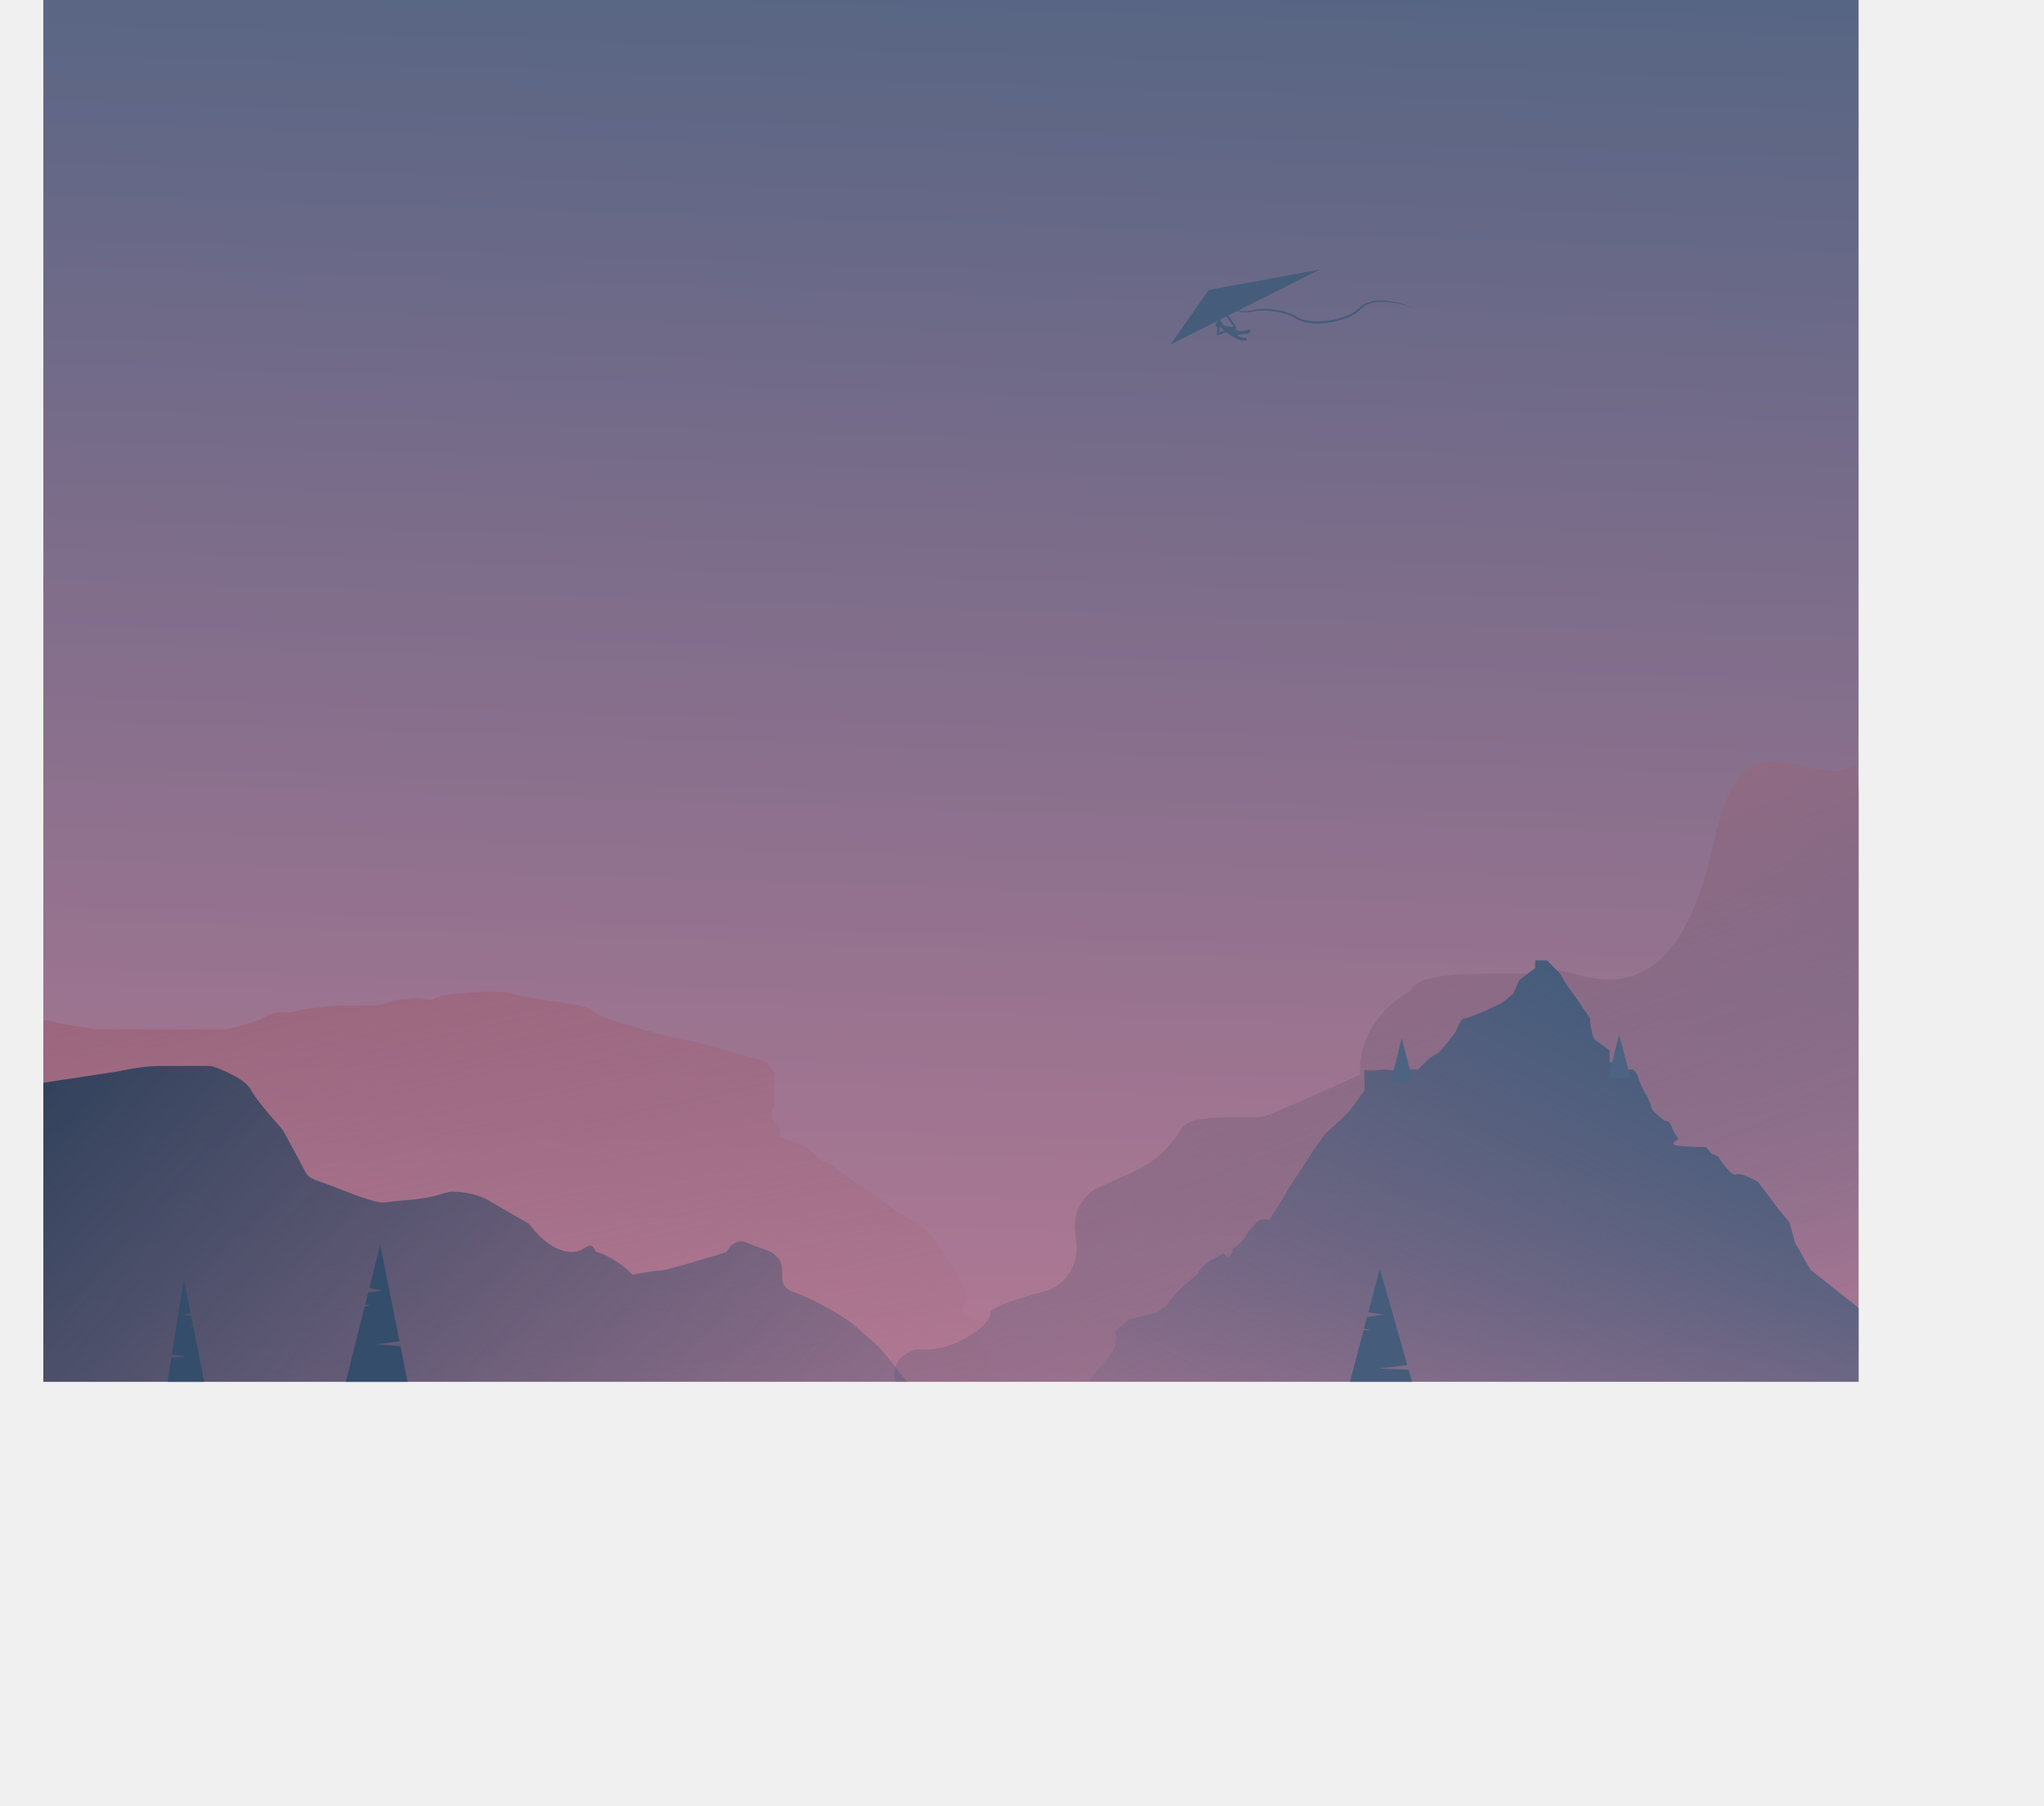
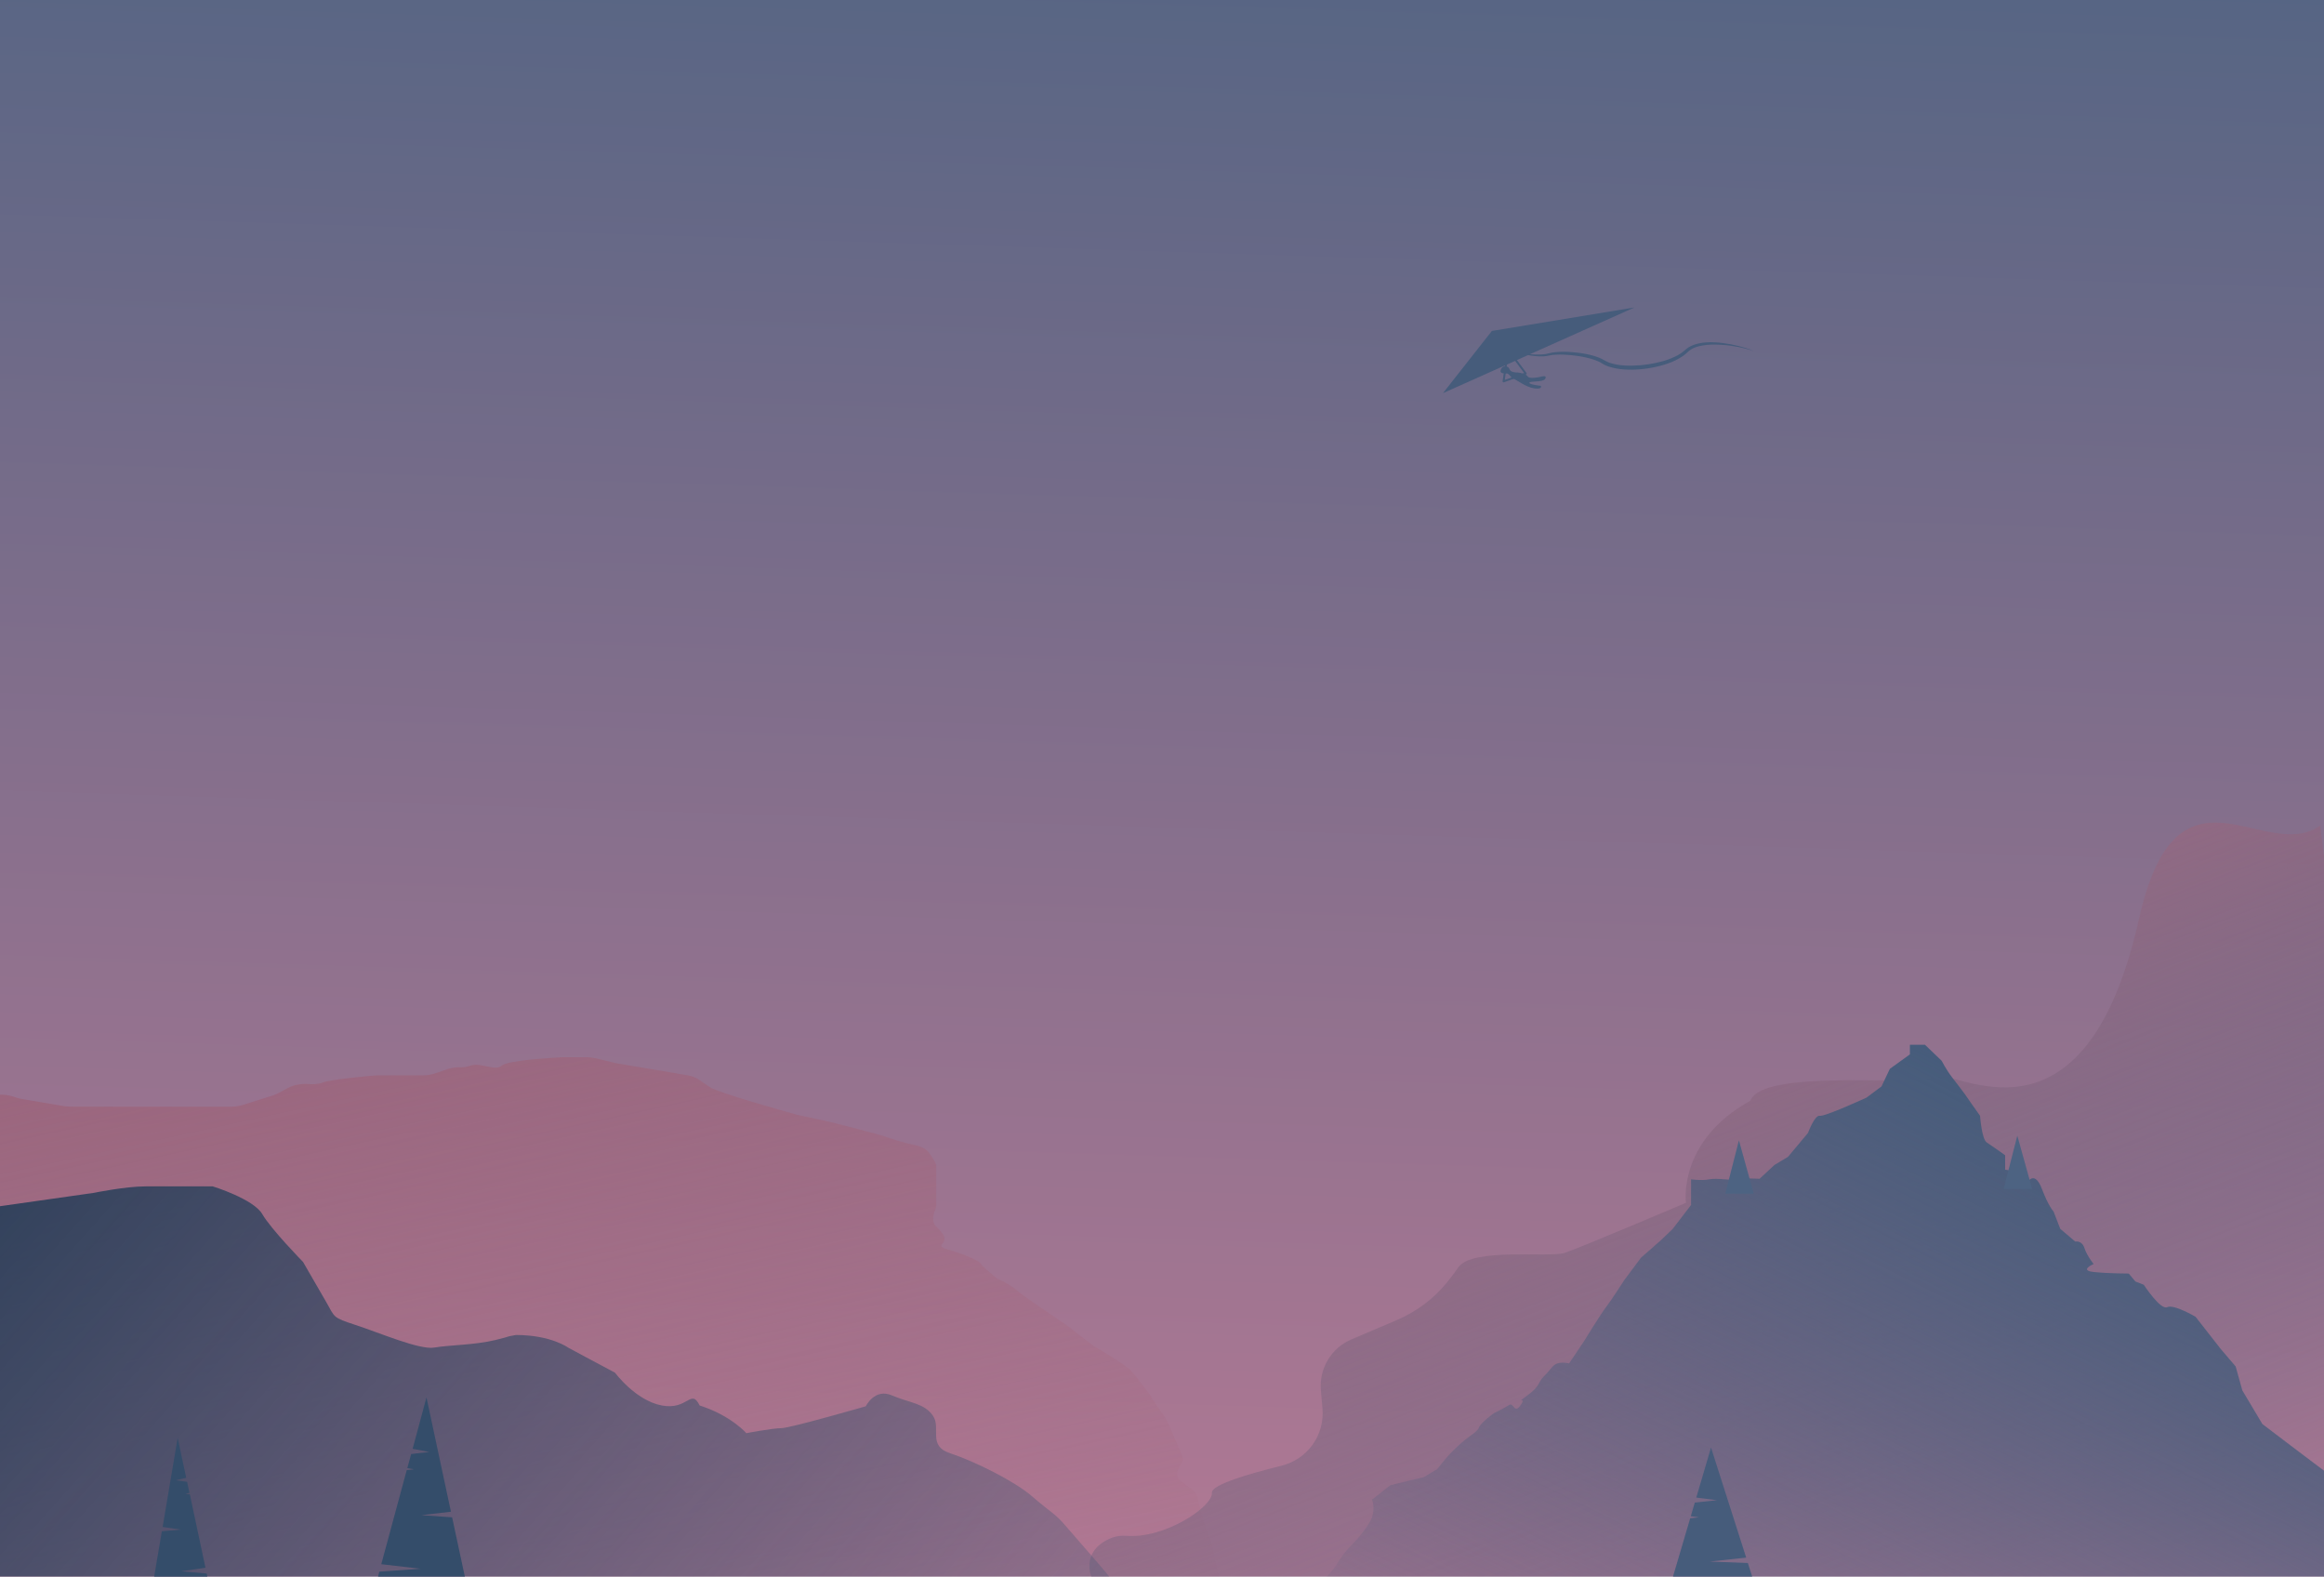
- <svg xmlns="http://www.w3.org/2000/svg" id="Слой_1" data-name="Слой 1" viewBox="0 0 1875.9 1657.18">
-   <defs>
-     <style>.cls-1,.cls-13{fill:none;}.cls-2{clip-path:url(#clip-path);}.cls-3{fill:#fff;}.cls-4{fill:url(#Безымянный_градиент_7);}.cls-5{fill:url(#Безымянный_градиент_6);}.cls-6{fill:url(#Безымянный_градиент_3);}.cls-7{fill:url(#Безымянный_градиент_4);}.cls-8{fill:#465c7b;}.cls-9{fill:#4d6382;}.cls-10{clip-path:url(#clip-path-2);}.cls-11{fill:url(#Безымянный_градиент_5);}.cls-12{fill:#344d6a;}.cls-13{stroke:#465c7b;stroke-linejoin:round;stroke-width:2px;}</style>
-     <clipPath id="clip-path" transform="translate(39.76)">
-       <rect class="cls-1" width="1666" height="1268.22" />
+ <svg xmlns="http://www.w3.org/2000/svg" xmlns:xlink="http://www.w3.org/1999/xlink" version="1.1" id="Слой_1" x="0px" y="0px" viewBox="0 0 2365 1604" style="enable-background:new 0 0 2365 1604;" xml:space="preserve">
+   <style type="text/css">
+ 	.st0{clip-path:url(#SVGID_2_);}
+ 	.st1{fill:#FFFFFF;}
+ 	.st2{fill:url(#SVGID_3_);}
+ 	.st3{fill:url(#SVGID_4_);}
+ 	.st4{fill:url(#SVGID_5_);}
+ 	.st5{fill:url(#SVGID_6_);}
+ 	.st6{fill:#465C7B;}
+ 	.st7{fill:#4D6382;}
+ 	.st8{clip-path:url(#SVGID_8_);}
+ 	.st9{fill:url(#SVGID_9_);}
+ 	.st10{fill:#344D6A;}
+ 	.st11{fill:none;stroke:#465C7B;stroke-width:2;stroke-linejoin:round;}
+ </style>
+   <g>
+     <defs>
+       <rect id="SVGID_1_" width="2365" height="1604" />
+     </defs>
+     <clipPath id="SVGID_2_">
+       <use xlink:href="#SVGID_1_" style="overflow:visible;" />
    </clipPath>
-     <linearGradient id="Безымянный_градиент_7" x1="5329.45" y1="-1297.24" x2="5277" y2="-2941.82" gradientTransform="matrix(1, 0, 0, -1, -4469, -1454)" gradientUnits="userSpaceOnUse">
-       <stop offset="0" stop-color="#4d6382" />
-       <stop offset="1" stop-color="#c17c97" />
-     </linearGradient>
-     <linearGradient id="Безымянный_градиент_6" x1="4766.34" y1="-2137.95" x2="4927.17" y2="-2875.11" gradientTransform="matrix(1, 0, 0, -1, -4469, -1454)" gradientUnits="userSpaceOnUse">
-       <stop offset="0" stop-color="#965f75" />
-       <stop offset="1" stop-color="#ac6c82" stop-opacity="0" />
-     </linearGradient>
-     <linearGradient id="Безымянный_градиент_3" x1="5579.96" y1="-2151.05" x2="5839.14" y2="-2818.61" gradientTransform="matrix(1, 0, 0, -1, -4469, -1454)" gradientUnits="userSpaceOnUse">
-       <stop offset="0" stop-color="#ac6c82" />
-       <stop offset="1" stop-color="#465c7b" stop-opacity="0" />
-     </linearGradient>
-     <linearGradient id="Безымянный_градиент_4" x1="6001.72" y1="-2412.81" x2="5730.97" y2="-2958.99" gradientTransform="matrix(1, 0, 0, -1, -4469, -1454)" gradientUnits="userSpaceOnUse">
-       <stop offset="0" stop-color="#465c7b" />
-       <stop offset="1" stop-color="#465c7b" stop-opacity="0" />
-     </linearGradient>
-     <clipPath id="clip-path-2" transform="translate(39.76)">
-       <rect class="cls-1" x="-39.76" y="978.31" width="1278.79" height="678.86" />
-     </clipPath>
-     <linearGradient id="Безымянный_градиент_5" x1="4326.67" y1="-2439.07" x2="5286.74" y2="-3296.48" gradientTransform="matrix(1, 0, 0, -1, -4469, -1454)" gradientUnits="userSpaceOnUse">
-       <stop offset="0" stop-color="#253b55" />
-       <stop offset="1" stop-color="#4d6382" stop-opacity="0" />
-     </linearGradient>
-   </defs>
-   <g class="cls-2">
-     <path class="cls-3" d="M0,0H1666V1268.22H0Z" transform="translate(39.76)" />
-     <path class="cls-4" d="M0,0H1670.44V1268.22H0Z" transform="translate(39.76)" />
-     <path class="cls-5" d="M869.31,1280.8a29.84,29.84,0,0,1-12.14,3.58c-11.23.85-53,.85-53,.85l-58.88-.84h-1.05c-5.19.1-48.84.88-115.06,1.67-70.64.85-160.55.85-160.55.85l-80.27.83s-70.64-.83-99.53-.83c-26.46,0-79.84,0-113.3,3.86-3.09.36-6,.75-8.71,1.18-32.12,5-61,6.72-85.1,9.24-20.82,2.19-36.84,1.85-51.17,3.35-2.22.23-4.42.51-6.62.86-4.62.72-9.9,1.3-15.08,1.78-2,.17-3.92.34-5.81.48-10.15.77-19.24-3.36-19.24-8.74V945.24c0-7.2,15.56-11.36,26.71-7.15a25.36,25.36,0,0,0,4.75,1.26l30.26,5a31.84,31.84,0,0,0,5.11.41H165.47a29.33,29.33,0,0,0,8.54-1.22L195.5,937a20.26,20.26,0,0,0,3.37-1.37l7.79-4.08a27.32,27.32,0,0,1,14-2.52c3.43.24,7.41.15,10.37-1,5.64-2.21,31.09-4.43,37.2-4.93.87-.08,1.75-.11,2.63-.11H303a31.34,31.34,0,0,0,5.36-.46,26.31,26.31,0,0,0,4-1l8-2.78a28.94,28.94,0,0,1,10.29-1.35,19.73,19.73,0,0,0,6.41-1.12c8-2.52,17.66,4.2,22.48,0,4.4-3.84,37-5.58,42.55-5.85.51,0,1,0,1.54,0h16.47a30.45,30.45,0,0,1,7,.79l13.4,3.19c.62.15,1.27.27,1.92.38L480.51,921l11.94,2a20.89,20.89,0,0,1,8.31,3c2,1.36,4.82,3.26,8,5.36,6,3.91,54.84,17.23,61.79,19.11.54.15,1.09.28,1.66.39,4,.81,20.8,4.24,26.45,5.72,6.42,1.68,30.51,7.56,35.32,9.24a176,176,0,0,0,20.87,5.89l1.32.27c4.35.91,7.77,2.73,9.46,5,2.32,3.15,5.28,7.47,5.28,9v28.36a4.81,4.81,0,0,1-.42,1.94c-1.06,2.42-3.49,9.15.42,12.57a36.22,36.22,0,0,1,4.89,5.34,4.84,4.84,0,0,1,1,3.52,6.22,6.22,0,0,1-1.7,3.39c-1,1.13-.79,2.52,3.78,3.72,9.64,2.52,22.48,7.56,24.09,10.08,1.23,1.95,7.26,6.91,10,9.06a13.87,13.87,0,0,0,2.86,1.75c2.94,1.38,9.26,4.53,12.87,7.68,4.82,4.21,19.26,13.45,19.26,13.45l17.33,11.55.64.45,16.66,12.69a11.76,11.76,0,0,0,1.5,1c4,2.3,22.22,12.73,26.49,17.2,4,4.21,10.28,12.53,12.24,15.16l.6.81s4.81,7.56,8,11.77a49.27,49.27,0,0,1,4.27,6.34,79.54,79.54,0,0,1,3.75,8c3.22,7.56,6.43,13.45,8,18.49s-9.63,10.92,0,17.65,9.63,5.88,11.24,13.45c.27,1.25.62,2.67,1,4.17.89,3.24,2.05,6.92,3.19,10.33,1.54,4.58,3,8.71,3.81,10.72,1.6,4.2,1.6,2.52,3.21,11.76a127.72,127.72,0,0,0,3.7,15c.83,2.71-.78,5.48-4.41,7.46Z" transform="translate(39.76)" />
-     <path class="cls-6" d="M802.49,1283.87l930.33.72L1663.23,701c-39.74,29.83-102.49-58.49-129.86,70.64-39.24,185-133.19,111.73-146.24,119.47s-123.44-6.79-132.31,18c-52.48,30.56-46.19,77.24-46.19,77.24s-76.64,34.47-87.32,38-66.18-4.17-75.89,10.78c-2.46,3.8-5.28,7.68-8.1,11.36a94,94,0,0,1-36.1,28.61l-32.31,14.51c-14.58,6.54-23.38,22-22,38.7l1.15,13.63c1.7,20.27-10.75,38.53-29.56,43.44-23.17,6-50.14,14.38-49.64,20.36.88,10.43-33.8,34.92-61.43,32.56-7.06-.61-13.27,2.06-18.61,6.37-15.65,12.61-6.36,39.14,13.65,39.15Z" transform="translate(39.76)" />
-     <path class="cls-7" d="M768,1425.91l31.13-15h26.35c15.56,0,52.69-13.18,52.69-13.18l12-13.18,18-27.55v-10.78l14.37-16,8.39-15.17,7.18-4.8,6-21s3.59-6.54,7.18-10.13,6-7.19,9.58-13.19,10.78-13.17,10.78-13.17,9.58-10.78,12-18a20.8,20.8,0,0,0,0-13.18l13.17-10.78,23.95-6,9.58-6s7.18-9.59,10.77-13.18-4.79,4.79,3.59-3.6,14.37-10.78,15.57-14.37,10.78-10.79,10.78-10.79,7.18-3.59,10.77-6,3.59,7.19,8.39,0-4.8,0,4.79-7.19,7.18-9.58,12-14.38,6-8.38,9.58-9.58,8.39,0,8.39,0l10.77-16.78s12-20.36,15.57-25.15,13.17-20.37,13.17-20.37l12-16.78,14.37-13.17,8.38-8.39,13.17-18V982s7.19,1.2,13.17,0,15.57,1.2,19.16,0,16.77-.34,16.77-.34l10.78-10.44,9.57-6,14.37-18s4.8-13.56,8.38-12.77S1338,920.89,1338,920.89l10.77-8.39,6-13.18,14.38-10.78v-7.19h10.76l12,12a94.77,94.77,0,0,0,7.18,12c3.6,4.8,9.59,13.18,9.59,13.18l4.79,7.19,6,8.79s1.19,17.57,4.79,20,13.17,9.59,13.17,9.59V974.8s9.58,1.2,13.17,4.79l3.59,3.6s4.8-7.19,9.58,6,8.38,17,8.38,17l4.79,13,10.78,9.59s4.68-1.2,6.53,4.79,6.64,12,6.64,12-10.77,4.8,0,6,25.16,1.19,25.16,1.19l4.79,6,6,2.4s12,19.17,16.76,16.77,20.36,7.19,20.36,7.19l18,24,10.77,13.19,4.8,18,14.37,25.17,25.74,20.37,30.54,24s13.17,6,20.36,9.59,10.78,2.39,15.57,13.18,13.16,27.55,13.16,27.55l4.79,10.78s0,16.77,3.59,24,15.57,20.37,15.57,20.37,6,4.8,10.78,9.59,19.16,14.38,23.95,19.17S1805,1365.4,1805,1365.4l31.14,56.91L768,1425.91Z" transform="translate(39.76)" />
-     <path class="cls-8" d="M1188.78,1307.71l78.15-1.53-13.94-49-27.21-1.16,26-3.18-25.19-88.54-10.6,40.22,14.85,2.13-15.91,1.91-2.91,11,5.88.85-6.3.76-19.4,73.65,34.76,2.85-36.3,3-1.85,7Z" transform="translate(39.76)" />
-     <path class="cls-9" d="M1436.34,989.18l9.77-39.86,10.61,39.86Zm-199.53,3.52,9.77-39.86,10.61,39.86Z" transform="translate(39.76)" />
-     <g class="cls-10">
-       <path class="cls-11" d="M-39.76,999.83l108-16.47s22.8-5.05,37.57-5.05h48.53s29.54,9.78,35.87,21.52S219.8,1037,219.8,1037l16.88,31.3c6.33,11.74,4.22,11.74,21.1,17.61s46.43,19.56,57,17.6,29.54-2,44.32-5.87,4.48-1.83,14.77-3.91c25.58,0,38,10,38,10l33.76,19.38s14.77,21.52,33.76,25.43,21.1-13.69,27.44,0c22.84,7.83,33.76,21.52,33.76,21.52s19-3.91,25.32-3.91,61.2-17,61.2-17,6.33-14.27,19-8.4,23.21,5.87,29.54,15.65-4.22,23.48,12.66,29.35,46.43,21.51,59.08,33.26,16.89,13.7,23.21,21.52l25.33,31.29,33.76,43a57.23,57.23,0,0,0,23.21,17.6c14.77,5.88,40.09,19.57,40.09,19.57a98.15,98.15,0,0,1,29.54,29.34c12.66,19.57,19,5.88,35.88,47s10.55,54.77,29.54,78.25,42.21,43,42.21,43,8.44,17.6,38,23.47,71.75,9.79,90.74,15.65,40.09,21.52,40.09,21.52l40.09,47-1278.77-7.83V999.83Z" transform="translate(39.76)" />
-       <path class="cls-12" d="M273.37,1284.58h64.2l-9.8-49.13-22.3-1.69,21.44-2.66-17.73-88.84-10,39.92,12.12,2.41-13.13,1.61-2.76,10.93,4.8,1-5.19.64-18.41,73.1,28.44,3.52-29.9,2.28-1.74,6.95Zm-122.36,0H111.49l6-38.29,13.73-1.32-13.19-2.07,10.9-69.23,6.18,31.11-7.45,1.88,8.08,1.25,1.69,8.52-3,.75,3.2.49,11.32,57-17.5,2.74,18.4,1.77,1.08,5.43Z" transform="translate(39.76)" />
+     <g class="st0">
+       <path class="st1" d="M0,0h2365v1604H0V0z" />
+       <linearGradient id="SVGID_3_" gradientUnits="userSpaceOnUse" x1="5686.713" y1="-914.803" x2="5620.049" y2="-3005.071" gradientTransform="matrix(1 0 0 -1 -4469 -1118)">
+         <stop offset="0" style="stop-color:#4D6382" />
+         <stop offset="1" style="stop-color:#C17C97" />
+       </linearGradient>
+       <path class="st2" d="M0,0h2371.3v1604H0V0z" />
+       <linearGradient id="SVGID_4_" gradientUnits="userSpaceOnUse" x1="4887.681" y1="-1870.085" x2="5119.616" y2="-2933.152" gradientTransform="matrix(1 0 0 -1 -4469 -1118)">
+         <stop offset="0" style="stop-color:#965F75" />
+         <stop offset="1" style="stop-color:#AC6C82;stop-opacity:0" />
+       </linearGradient>
+       <path class="st3" d="M1234.1,1614.8c-4.2,2.3-10,4.7-17.2,5.2c-15.9,1.2-75.2,1.2-75.2,1.2l-83.6-1.2c-0.5,0-1,0-1.5,0    c-7.4,0.1-69.3,1.3-163.3,2.4c-100.3,1.2-227.9,1.2-227.9,1.2l-113.9,1.2c0,0-100.3-1.2-141.3-1.2c-37.6,0-113.3,0-160.8,5.6    c-4.4,0.5-8.5,1.1-12.4,1.7c-45.6,7.3-86.6,9.8-120.8,13.4c-29.6,3.2-52.3,2.7-72.7,4.9c-3.1,0.3-6.3,0.7-9.4,1.2    c-6.6,1.1-14.1,1.9-21.4,2.6c-2.8,0.3-5.6,0.5-8.2,0.7c-14.4,1.1-27.3-4.9-27.3-12.7v-514.4c0-10.5,22.1-16.5,37.9-10.4    c2.1,0.8,4.3,1.4,6.7,1.8l43,7.3c2.3,0.4,4.8,0.6,7.3,0.6h163c4.3,0,8.5-0.6,12.1-1.8l30.5-9.6c1.7-0.6,3.3-1.2,4.8-2l11.1-5.9    c5.2-2.8,12.6-4.2,19.9-3.7c4.9,0.4,10.5,0.2,14.7-1.5c8-3.2,44.1-6.4,52.8-7.2c1.2-0.1,2.5-0.2,3.7-0.2h45.6    c2.6,0,5.2-0.2,7.6-0.7c2-0.4,3.9-0.9,5.7-1.5l11.3-4c4.3-1.5,9.4-2.1,14.6-2c2.1,0.1,5-0.3,9.1-1.6c11.4-3.7,25.1,6.1,31.9,0    c6.3-5.6,52.6-8.1,60.4-8.5c0.7,0,1.5-0.1,2.2-0.1h23.4c3.4,0,6.8,0.4,9.9,1.1l19,4.6c0.9,0.2,1.8,0.4,2.7,0.6l54.2,9.1l17,2.9    c4.7,0.8,8.8,2.3,11.8,4.4c2.9,2,6.8,4.7,11.4,7.8c8.5,5.7,77.9,25.1,87.7,27.8c0.8,0.2,1.5,0.4,2.4,0.6    c5.6,1.2,29.5,6.2,37.6,8.3c9.1,2.4,43.3,11,50.1,13.4c6.8,2.4,18.2,6.1,29.6,8.6l1.9,0.4c6.2,1.3,11,4,13.4,7.3    c3.3,4.6,7.5,10.9,7.5,13.1v41.2c0,1-0.2,1.9-0.6,2.8c-1.5,3.5-5,13.3,0.6,18.3c2.7,2.4,5.1,5.3,6.9,7.8c1.2,1.6,1.7,3.4,1.5,5.1    c-0.2,1.7-1,3.4-2.4,4.9c-1.5,1.6-1.1,3.7,5.4,5.4c13.7,3.7,31.9,11,34.2,14.7c1.8,2.8,10.3,10,14.1,13.2c1.1,0.9,2.5,1.8,4.1,2.5    c4.2,2,13.1,6.6,18.3,11.2c6.8,6.1,27.3,19.6,27.3,19.6l24.6,16.8c0.3,0.2,0.6,0.4,0.9,0.7l23.7,18.4c0.6,0.5,1.3,1,2.1,1.4    c5.7,3.3,31.5,18.5,37.6,25c5.7,6.1,14.6,18.2,17.4,22l0.9,1.2c0,0,6.8,11,11.4,17.1c2.4,3.3,4.2,5.8,6.1,9.2    c1.6,2.9,3.2,6.5,5.3,11.6c4.6,11,9.1,19.6,11.4,26.9c2.3,7.3-13.7,15.9,0,25.7c13.7,9.8,13.7,8.6,16,19.6    c0.4,1.8,0.9,3.9,1.5,6.1c1.3,4.7,2.9,10.1,4.5,15c2.2,6.7,4.3,12.7,5.4,15.6c2.3,6.1,2.3,3.7,4.6,17.1c1.4,8.4,3.7,16.7,5.3,21.8    C1241.5,1607.9,1239.2,1611.9,1234.1,1614.8L1234.1,1614.8z" />
+       <linearGradient id="SVGID_5_" gradientUnits="userSpaceOnUse" x1="6057.438" y1="-1960.325" x2="6407.831" y2="-2862.812" gradientTransform="matrix(1 0 0 -1 -4469 -1118)">
+         <stop offset="0" style="stop-color:#AC6C82" />
+         <stop offset="1" style="stop-color:#465C7B;stop-opacity:0" />
+       </linearGradient>
+       <path class="st4" d="M1139.2,1623.7l1320.7,1l-98.8-784.8c-56.4,40.1-145.5-78.7-184.4,95c-55.7,248.8-189.1,150.2-207.6,160.7    c-18.5,10.4-175.2-9.1-187.8,24.2c-74.5,41.1-65.6,103.9-65.6,103.9s-108.8,46.3-123.9,51.1c-15.1,4.8-93.9-5.6-107.7,14.5    c-3.5,5.1-7.5,10.3-11.5,15.3c-13.6,16.8-31.2,29.9-51.3,38.5l-45.9,19.5c-20.7,8.8-33.2,29.7-31.2,52l1.6,18.3    c2.4,27.3-15.3,51.8-42,58.4c-32.9,8.1-71.2,19.3-70.5,27.4c1.2,14-48,47-87.2,43.8c-10-0.8-18.8,2.8-26.4,8.6    C1097.6,1588.1,1110.8,1623.7,1139.2,1623.7L1139.2,1623.7z" />
+       <linearGradient id="SVGID_6_" gradientUnits="userSpaceOnUse" x1="6631.903" y1="-2284.495" x2="6257.963" y2="-3038.849" gradientTransform="matrix(1 0 0 -1 -4469 -1118)">
+         <stop offset="0" style="stop-color:#465C7B" />
+         <stop offset="1" style="stop-color:#465C7B;stop-opacity:0" />
+       </linearGradient>
+       <path class="st5" d="M1090.2,1803.4l44.2-20.4h37.4c22.1,0,74.8-17.9,74.8-17.9l17-17.9l25.5-37.5v-14.7l20.4-21.7l11.9-20.6    l10.2-6.5l8.5-28.6c0,0,5.1-8.9,10.2-13.8c5.1-4.9,8.5-9.8,13.6-17.9c5.1-8.1,15.3-17.9,15.3-17.9s13.6-14.6,17-24.4    c3.4-9.8,0-17.9,0-17.9l18.7-14.7l34-8.2l13.6-8.1c0,0,10.2-13,15.3-17.9c5.1-4.9-6.8,6.5,5.1-4.9s20.4-14.7,22.1-19.5    c1.7-4.9,15.3-14.7,15.3-14.7s10.2-4.9,15.3-8.2c5.1-3.3,5.1,9.8,11.9,0c6.8-9.8-6.8,0,6.8-9.8c13.6-9.8,10.2-13,17-19.6    c6.8-6.5,8.5-11.4,13.6-13s11.9,0,11.9,0l15.3-22.8c0,0,17-27.7,22.1-34.2c5.1-6.5,18.7-27.7,18.7-27.7l17-22.8l20.4-17.9    l11.9-11.4l18.7-24.4v-26.1c0,0,10.2,1.6,18.7,0c8.5-1.6,22.1,1.6,27.2,0c5.1-1.6,23.8-0.5,23.8-0.5l15.3-14.2l13.6-8.1l20.4-24.4    c0,0,6.8-18.4,11.9-17.4c5.1,1.1,47.6-18.5,47.6-18.5l15.3-11.4l8.5-17.9l20.4-14.7v-9.8h15.3l17,16.3c0,0,5.1,9.8,10.2,16.3    c5.1,6.5,13.6,17.9,13.6,17.9l6.8,9.8l8.5,12c0,0,1.7,23.9,6.8,27.1c5.1,3.3,18.7,13,18.7,13v14.7c0,0,13.6,1.6,18.7,6.5l5.1,4.9    c0,0,6.8-9.8,13.6,8.1c6.8,17.9,11.9,23.1,11.9,23.1l6.8,17.6l15.3,13c0,0,6.6-1.6,9.3,6.5c2.6,8.1,9.4,16.3,9.4,16.3    s-15.3,6.5,0,8.1c15.3,1.6,35.7,1.6,35.7,1.6l6.8,8.1l8.5,3.3c0,0,17,26.1,23.8,22.8c6.8-3.3,28.9,9.8,28.9,9.8l25.5,32.6    l15.3,17.9l6.8,24.4l20.4,34.2l36.5,27.7l43.3,32.6c0,0,18.7,8.1,28.9,13c10.2,4.9,15.3,3.3,22.1,17.9    c6.8,14.7,18.7,37.5,18.7,37.5l6.8,14.7c0,0,0,22.8,5.1,32.6c5.1,9.8,22.1,27.7,22.1,27.7s8.5,6.5,15.3,13    c6.8,6.5,27.2,19.6,34,26.1c6.8,6.5,27.2,29.3,27.2,29.3l44.2,77.4L1090.2,1803.4L1090.2,1803.4z" />
+       <path class="st6" d="M1687.6,1654l110.9-1.9l-19.8-61.9l-38.6-1.5l36.9-4l-35.8-112l-15,50.9l21.1,2.7l-22.6,2.4l-4.1,13.9    l8.3,1.1l-8.9,1l-27.5,93.2l49.4,3.6l-51.5,3.8L1687.6,1654L1687.6,1654z" />
+       <path class="st7" d="M2039,1209.6l13.9-54.2l15.1,54.2H2039z M1755.7,1214.4l13.9-54.2l15.1,54.2H1755.7z" />
+       <g>
+         <defs>
+           <rect id="SVGID_7_" x="-56.4" y="1207" width="1797.4" height="888.9" />
+         </defs>
+         <clipPath id="SVGID_8_">
+           <use xlink:href="#SVGID_7_" style="overflow:visible;" />
+         </clipPath>
+         <g class="st8">
+           <linearGradient id="SVGID_9_" gradientUnits="userSpaceOnUse" x1="4300.417" y1="-2300.487" x2="5620.838" y2="-3479.714" gradientTransform="matrix(1 0 0 -1 -4469 -1118)">
+             <stop offset="0" style="stop-color:#253B55" />
+             <stop offset="1" style="stop-color:#4D6382;stop-opacity:0" />
+           </linearGradient>
+           <path class="st9" d="M-56.4,1235.2l151.9-21.6c0,0,32-6.6,52.8-6.6h68.2c0,0,41.5,12.8,50.4,28.2c8.9,15.4,41.5,48.7,41.5,48.7      s14.8,25.6,23.7,41c8.9,15.4,5.9,15.4,29.7,23.1c23.7,7.7,65.3,25.6,80.1,23c14.8-2.6,41.5-2.6,62.3-7.7      c20.8-5.1,6.3-2.4,20.8-5.1c36,0,53.4,13,53.4,13l47.5,25.4c0,0,20.8,28.2,47.5,33.3c26.7,5.1,29.7-17.9,38.6,0      c32.1,10.3,47.5,28.2,47.5,28.2s26.7-5.1,35.6-5.1s86-22.3,86-22.3s8.9-18.7,26.7-11c17.8,7.7,32.6,7.7,41.5,20.5      s-5.9,30.7,17.8,38.4c23.7,7.7,65.3,28.2,83,43.6c17.8,15.4,23.7,17.9,32.6,28.2c8.9,10.3,35.6,41,35.6,41l47.5,56.4      c0,0,11.9,15.4,32.6,23.1c20.8,7.7,56.4,25.6,56.4,25.6s23.7,12.8,41.5,38.4c17.8,25.6,26.7,7.7,50.4,61.5      c23.7,53.8,14.8,71.7,41.5,102.5c26.7,30.7,59.3,56.4,59.3,56.4s11.9,23.1,53.4,30.7c41.5,7.7,100.8,12.8,127.5,20.5      c26.7,7.7,56.4,28.2,56.4,28.2l56.3,61.5l-1797.4-10.3L-56.4,1235.2L-56.4,1235.2z" />
+           <path class="st10" d="M383.7,1608h90.2l-13.8-64.3l-31.3-2.2l30.1-3.5L434,1421.7l-14.1,52.3l17,3.2l-18.5,2.1l-3.9,14.3      l6.7,1.3l-7.3,0.8l-25.9,95.7l40,4.6l-42,3L383.7,1608L383.7,1608z M211.7,1608h-55.5l8.5-50.1l19.3-1.7l-18.5-2.7l15.3-90.7      l8.7,40.7l-10.5,2.5l11.4,1.6l2.4,11.2l-4.1,1l4.5,0.6l15.9,74.6l-24.6,3.6l25.9,2.3L211.7,1608L211.7,1608z" />
+         </g>
+       </g>
+       <path class="st6" d="M1518.2,336.7l-49.8,63.3l194.9-87.2L1518.2,336.7z" />
+       <path class="st11" d="M1530.1,388l4.6-32.1l17.9,24.1L1530.1,388z" />
+       <path class="st6" d="M1536.1,375.5c-1-3.1-4.6-3-6.3-2.5c-1.2,0.6-2.7,2.6-2.8,4.5c-0.2,2.4,4,2.7,6.3,2.5    c2.3-0.2,4.3,4.2,6.1,4.9c4.4,1.7,13.8,9.3,22.4,10.3c6.9,0.8,6.9-1.5,6.1-2.7c-4.1-0.4-12.2-1.7-11.5-3.2    c0.8-1.9,13.7-0.2,16-3.8c1.8-2.9-1-3-2.7-2.6c-4.3,1.1-13.3,2.8-15,0.1c-1.7-2.6-7.3-3.7-10-4    C1542.2,379.1,1537.1,378.7,1536.1,375.5z" />
+       <g>
+         <path class="st6" d="M1535.1,355.8c2.6,0.8,5.2,1.4,7.8,2c2.6,0.6,5.3,1.1,7.9,1.6c5.3,0.9,10.7,1.5,16,1.3     c2.6-0.1,5.3-0.2,7.8-0.9c1.3-0.3,2.7-0.6,4-0.9c1.4-0.2,2.7-0.5,4.1-0.6c5.5-0.6,11-0.5,16.4-0.1c5.5,0.4,10.9,1.1,16.3,2.2     c2.7,0.6,5.4,1.3,8,2.1c1.3,0.4,2.6,0.9,3.9,1.4l1.9,0.9l1,0.4l0.9,0.5l3.5,1.9c0.6,0.3,1.1,0.5,1.7,0.8l1.8,0.7     c2.4,0.8,5,1.4,7.5,1.9c5.2,0.9,10.5,1.1,15.8,1c10.6-0.2,21.2-1.8,31.4-4.7c2.5-0.7,5-1.6,7.5-2.6c2.4-1,4.8-2.1,7.1-3.3     c2.3-1.3,4.4-2.7,6.4-4.4c0.9-0.8,2.1-1.9,3.2-2.7c0.6-0.4,1.2-0.9,1.8-1.2c0.6-0.3,1.3-0.7,1.9-1c2.6-1.3,5.3-2.1,8-2.7     c2.7-0.6,5.5-1,8.2-1.1c2.7-0.2,5.5-0.2,8.2,0c2.7,0.1,5.4,0.3,8.1,0.7c5.4,0.7,10.7,1.7,16,3c2.6,0.7,5.2,1.4,7.8,2.2     c2.6,0.9,5.2,1.7,7.5,3.1c-2.4-1.2-5.1-1.8-7.7-2.5c-2.6-0.7-5.2-1.3-7.9-1.8c-5.3-1-10.6-1.8-16-2.1c-5.3-0.4-10.7-0.5-16,0     c-2.6,0.3-5.2,0.7-7.8,1.3c-2.5,0.6-5,1.5-7.2,2.7c-0.6,0.3-1.1,0.6-1.6,1c-0.5,0.3-1,0.7-1.5,1.1c-1,0.8-1.8,1.6-2.9,2.6     c-2.1,1.9-4.5,3.5-6.9,4.9c-2.4,1.4-4.9,2.6-7.5,3.7c-2.6,1-5.1,2-7.8,2.8c-10.5,3.2-21.4,4.9-32.4,5.1c-5.5,0.1-11-0.2-16.5-1.2     c-2.7-0.5-5.5-1.2-8.1-2.1l-2-0.8c-0.7-0.3-1.3-0.6-2-0.9c-0.6-0.3-1.3-0.7-1.9-1.1l-1.7-1l-0.8-0.5l-0.9-0.4l-1.8-0.8     c-1.2-0.5-2.4-1-3.7-1.4c-2.5-0.8-5-1.6-7.6-2.1c-5.2-1.2-10.4-2-15.7-2.5c-5.3-0.5-10.6-0.7-15.9-0.4c-1.3,0-2.6,0.2-3.9,0.4     c-1.3,0.2-2.5,0.4-3.9,0.7c-2.8,0.6-5.6,0.7-8.3,0.6c-5.5-0.2-10.9-1.1-16.2-2.2C1545.3,359.2,1540.1,357.7,1535.1,355.8z" />
+       </g>
    </g>
-     <path class="cls-8" d="M1069.51,266.18l-35.07,50.08,137.3-69Z" transform="translate(39.76)" />
-     <path class="cls-13" d="M1077.85,306.77l3.26-25.38,12.6,19.05Z" transform="translate(39.76)" />
-     <path class="cls-8" d="M1082.09,296.93c-.71-2.45-3.25-2.34-4.43-2a4.88,4.88,0,0,0-2,3.55c-.14,1.9,2.81,2.14,4.44,2s3.06,3.33,4.29,3.88c3.08,1.37,9.73,7.36,15.79,8.11,4.85.6,4.89-1.19,4.31-2.17-2.89-.34-8.57-1.33-8.12-2.55.55-1.54,9.64-.15,11.25-3,1.28-2.27-.74-2.34-1.91-2.09-3,.9-9.37,2.18-10.54.09s-5.17-3-7-3.13C1086.42,299.75,1082.81,299.38,1082.09,296.93Z" transform="translate(39.76)" />
-     <path class="cls-8" d="M1081.36,281.34a91.71,91.71,0,0,0,11.1,3,54.43,54.43,0,0,0,11.35,1.19,22.4,22.4,0,0,0,5.56-.68,36.31,36.31,0,0,1,5.75-1,64.43,64.43,0,0,1,11.62,0,70.84,70.84,0,0,1,11.48,1.88,38.64,38.64,0,0,1,10.93,4.27c.9.55,1.6,1,2.4,1.49a21.85,21.85,0,0,0,2.5,1.16,31.56,31.56,0,0,0,5.37,1.47,54.3,54.3,0,0,0,11.26.8A75.54,75.54,0,0,0,1193,291a47.5,47.5,0,0,0,10.2-4.78,26.24,26.24,0,0,0,4.37-3.45c.63-.61,1.37-1.4,2.14-2,.41-.3.79-.63,1.21-.9l1.28-.8a28,28,0,0,1,11.32-3.06,45.23,45.23,0,0,1,5.82-.1q2.9.09,5.78.47a86.62,86.62,0,0,1,11.32,2.29c1.86.51,3.7,1.07,5.52,1.71a26,26,0,0,1,5.25,2.36,26.36,26.36,0,0,0-5.35-2.08c-1.83-.56-3.68-1-5.54-1.47a85.12,85.12,0,0,0-11.31-1.83,56.23,56.23,0,0,0-11.38-.09,26.53,26.53,0,0,0-10.66,3.13l-1.15.76c-.38.26-.71.57-1.07.85-.7.6-1.27,1.23-2,2a27.82,27.82,0,0,1-4.61,3.72,49.11,49.11,0,0,1-10.55,5,76.78,76.78,0,0,1-22.86,4.17,56.46,56.46,0,0,1-11.66-.92,33.77,33.77,0,0,1-5.69-1.62,23.86,23.86,0,0,1-2.71-1.28c-.88-.49-1.74-1.11-2.48-1.56a36.85,36.85,0,0,0-10.39-4.14,80,80,0,0,0-11.19-2,62.55,62.55,0,0,0-11.36-.27,34.2,34.2,0,0,0-5.59.87,22.65,22.65,0,0,1-5.84.56,55.67,55.67,0,0,1-11.46-1.64A77.9,77.9,0,0,1,1081.36,281.34Z" transform="translate(39.76)" />
  </g>
</svg>
